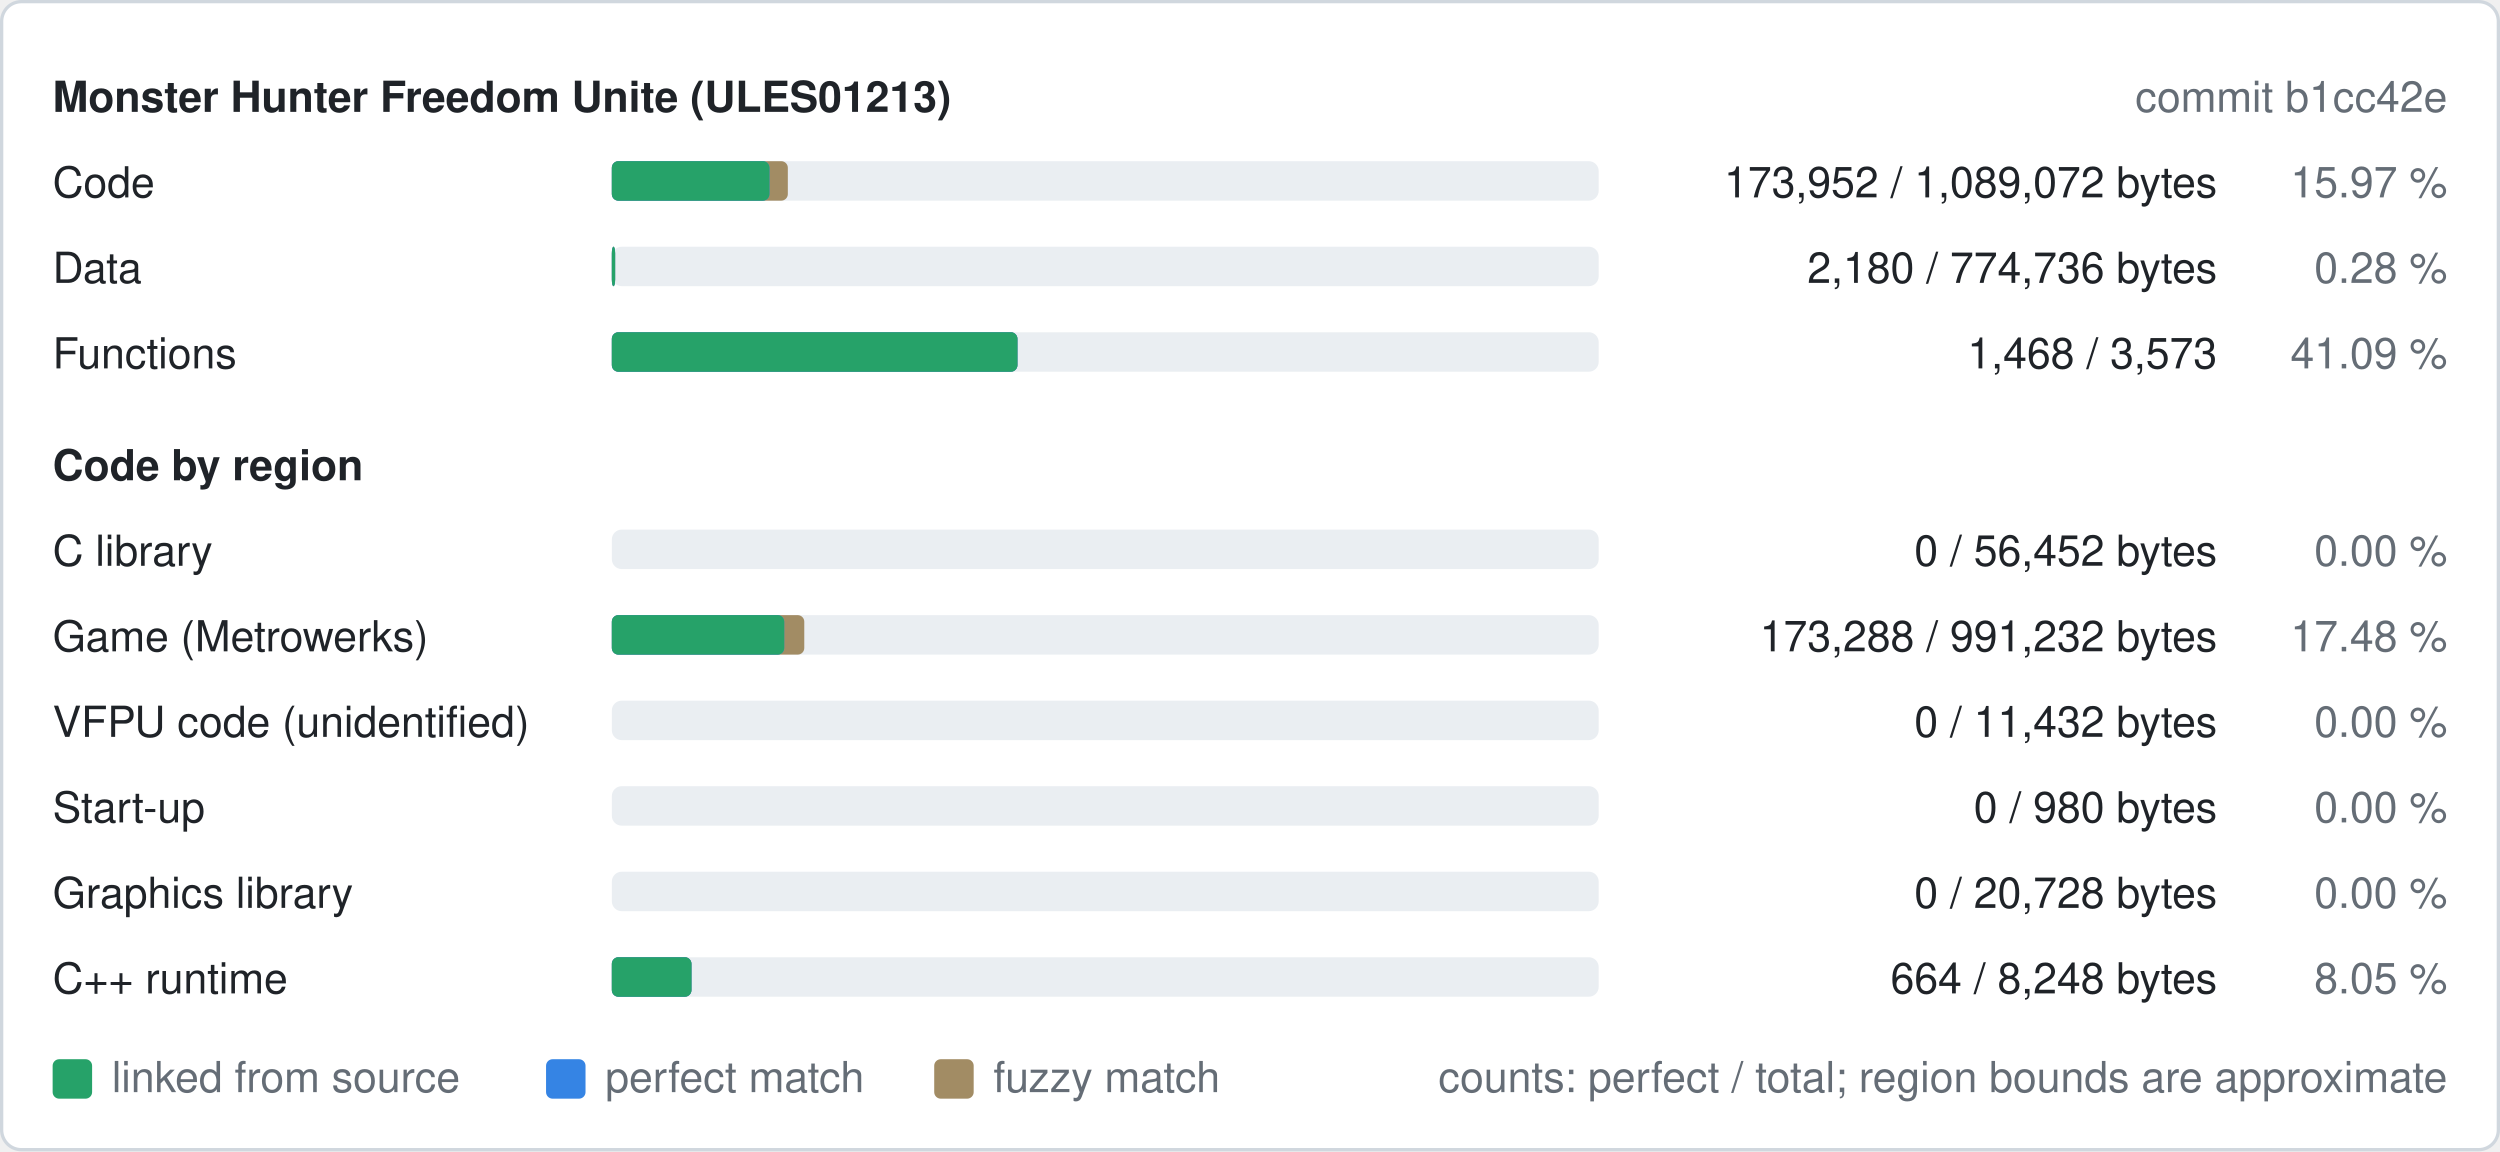
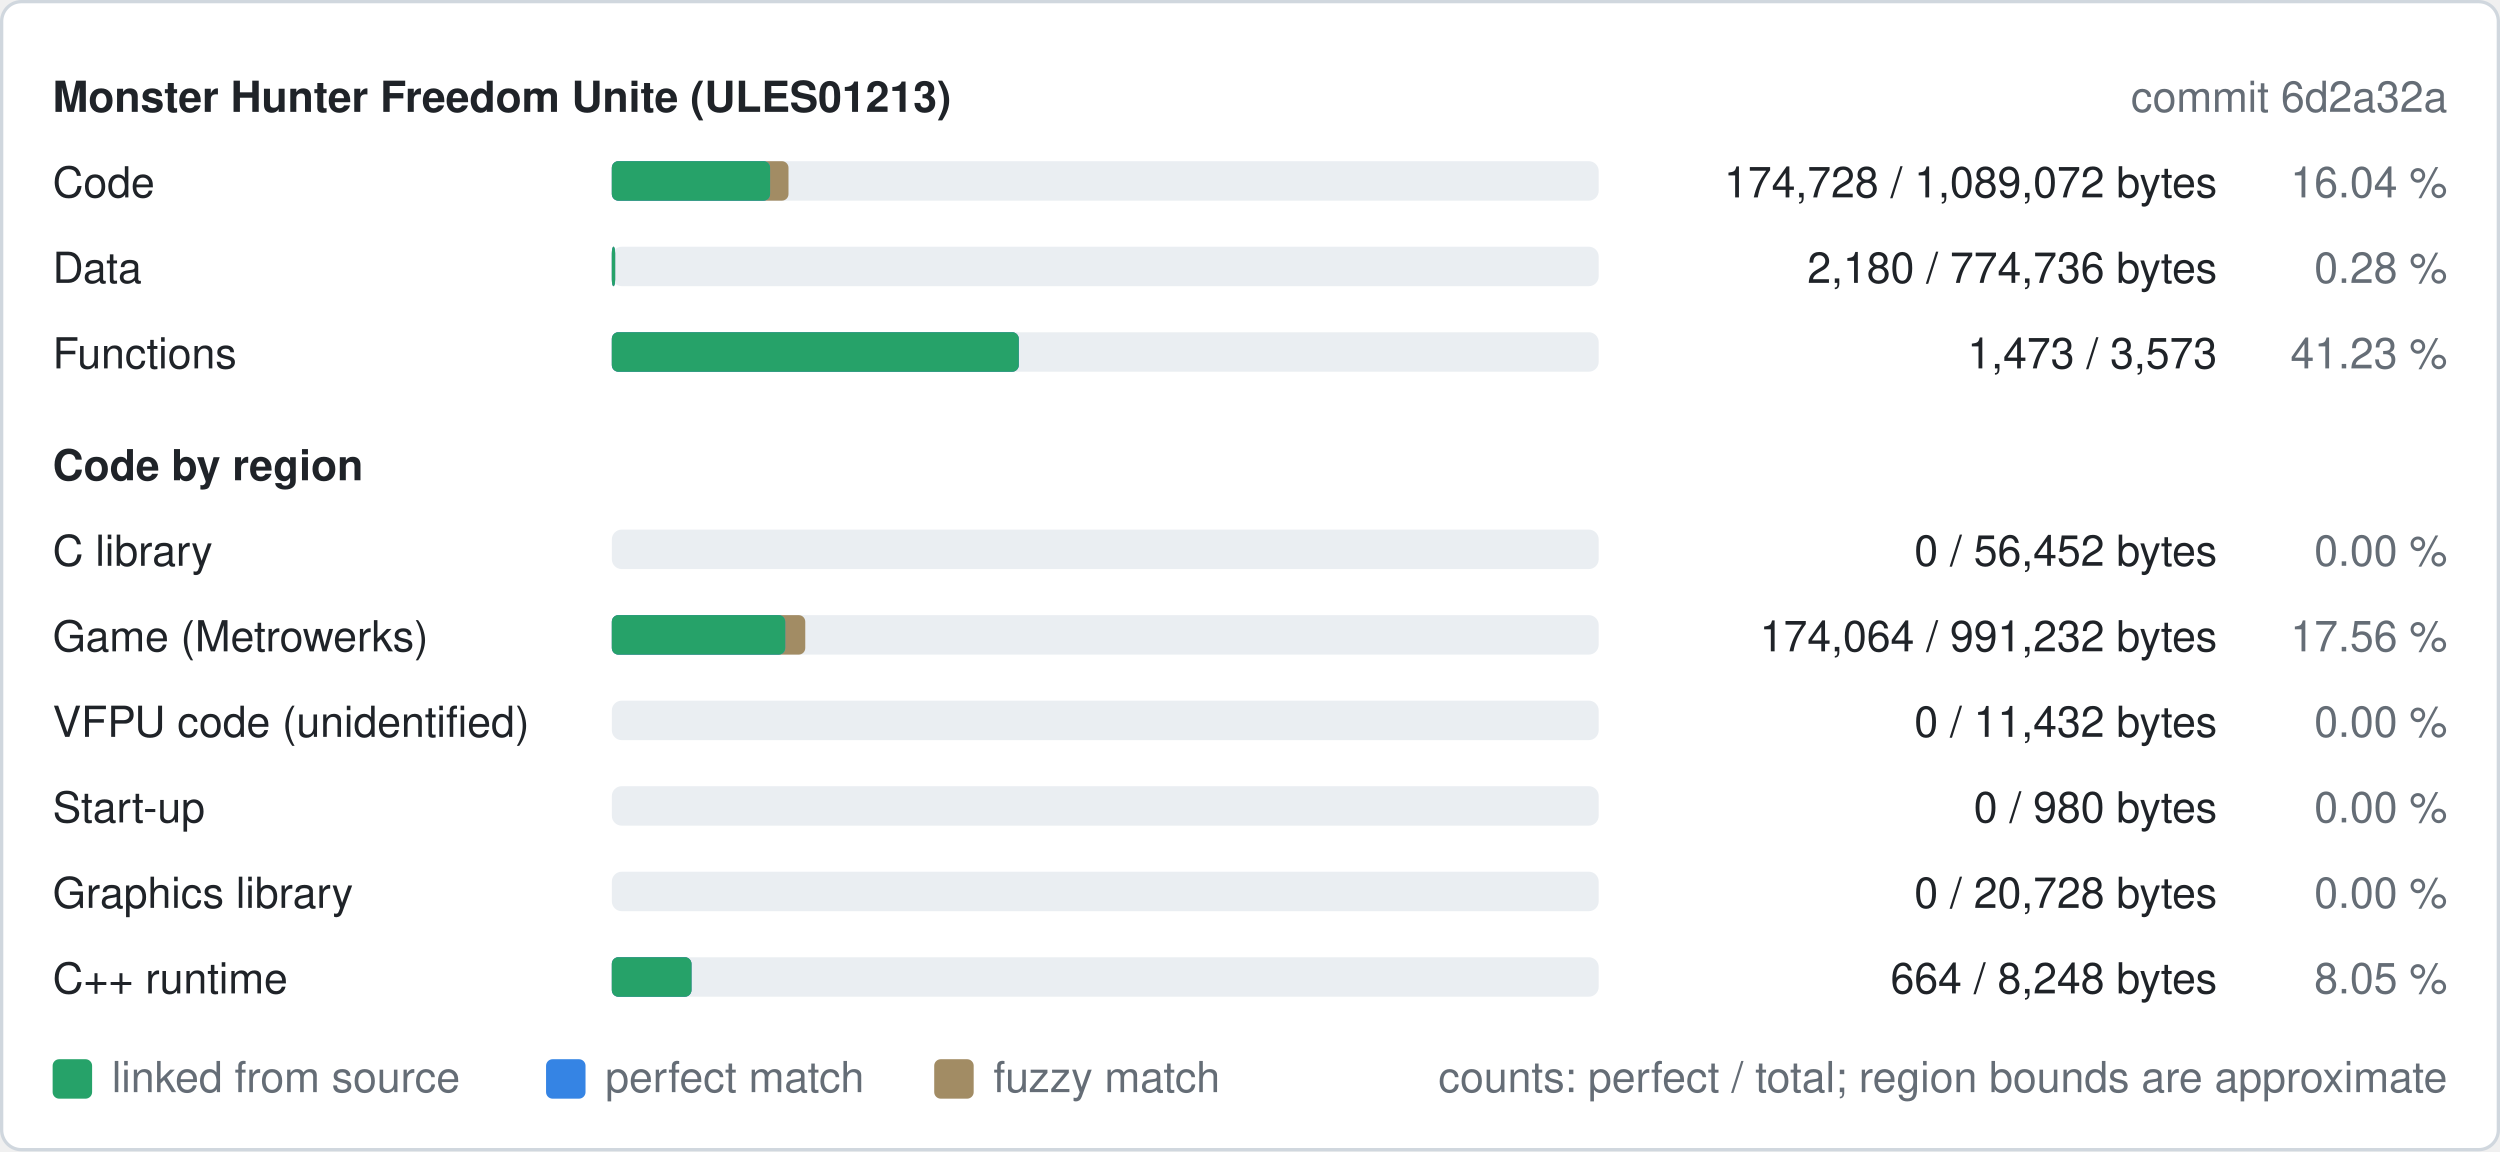
<svg xmlns="http://www.w3.org/2000/svg" width="760" height="350" viewBox="0 0 760 350" role="img" aria-label="Decompilation progress of ULES01213">
  <style>
text{font-family:-apple-system,BlinkMacSystemFont,"Segoe UI",Helvetica,Arial,sans-serif;font-size:13px}
.b{font-weight:600}
.bg{fill:#ffffff;stroke:#d0d7de}.t{fill:#1f2328}.m{fill:#656d76}.track{fill:#eaeef2}.fuzzy{fill:#a28c64}.perfect{fill:#3584e4}.linked{fill:#26a269}
@media (prefers-color-scheme: dark){.bg{fill:#0d1117;stroke:#30363d}.t{fill:#e6edf3}.m{fill:#8d96a0}.track{fill:#21262d}.fuzzy{fill:#a28c64}.perfect{fill:#3584e4}.linked{fill:#2ec27e}}
</style>
  <rect class="bg" x="0.5" y="0.5" width="759" height="349" rx="6" />
  <text class="t b" x="16" y="34">Monster Hunter Freedom Unite (ULES01213)</text>
-   <text class="m" x="744" y="34" text-anchor="end">commit b1cc42e</text>
+   <text class="m" x="744" y="34" text-anchor="end">commit 6d2a32a</text>
  <text class="t" x="16" y="60">Code</text>
  <rect class="track" x="186" y="49" width="300" height="12" rx="3" />
-   <rect class="fuzzy" x="186" y="49" width="53.5" height="12" rx="2" />
-   <rect class="perfect" x="186" y="49" width="47.9" height="12" rx="2" />
-   <rect class="linked" x="186" y="49" width="47.9" height="12" rx="2" />
-   <text class="t" x="674" y="60" text-anchor="end">173,952 / 1,089,072 bytes</text>
-   <text class="m" x="744" y="60" text-anchor="end">15.97 %</text>
+   <rect class="fuzzy" x="186" y="49" width="53.7" height="12" rx="2" />
+   <rect class="perfect" x="186" y="49" width="48.1" height="12" rx="2" />
+   <rect class="linked" x="186" y="49" width="48.1" height="12" rx="2" />
+   <text class="t" x="674" y="60" text-anchor="end">174,728 / 1,089,072 bytes</text>
+   <text class="m" x="744" y="60" text-anchor="end">16.04 %</text>
  <text class="t" x="16" y="86">Data</text>
  <rect class="track" x="186" y="75" width="300" height="12" rx="3" />
  <rect class="fuzzy" x="186" y="75" width="1.0" height="12" rx="2" />
  <rect class="perfect" x="186" y="75" width="1.0" height="12" rx="2" />
  <rect class="linked" x="186" y="75" width="1.0" height="12" rx="2" />
  <text class="t" x="674" y="86" text-anchor="end">2,180 / 774,736 bytes</text>
  <text class="m" x="744" y="86" text-anchor="end">0.28 %</text>
  <text class="t" x="16" y="112">Functions</text>
  <rect class="track" x="186" y="101" width="300" height="12" rx="3" />
-   <rect class="fuzzy" x="186" y="101" width="123.3" height="12" rx="2" />
-   <rect class="perfect" x="186" y="101" width="123.3" height="12" rx="2" />
-   <rect class="linked" x="186" y="101" width="123.3" height="12" rx="2" />
-   <text class="t" x="674" y="112" text-anchor="end">1,468 / 3,573</text>
-   <text class="m" x="744" y="112" text-anchor="end">41.09 %</text>
+   <rect class="fuzzy" x="186" y="101" width="123.7" height="12" rx="2" />
+   <rect class="perfect" x="186" y="101" width="123.7" height="12" rx="2" />
+   <rect class="linked" x="186" y="101" width="123.7" height="12" rx="2" />
+   <text class="t" x="674" y="112" text-anchor="end">1,473 / 3,573</text>
+   <text class="m" x="744" y="112" text-anchor="end">41.23 %</text>
  <text class="t b" x="16" y="146">Code by region</text>
  <text class="t" x="16" y="172">C library</text>
  <rect class="track" x="186" y="161" width="300" height="12" rx="3" />
  <text class="t" x="674" y="172" text-anchor="end">0 / 56,452 bytes</text>
  <text class="m" x="744" y="172" text-anchor="end">0.00 %</text>
  <text class="t" x="16" y="198">Game (Metrowerks)</text>
  <rect class="track" x="186" y="187" width="300" height="12" rx="3" />
-   <rect class="fuzzy" x="186" y="187" width="58.5" height="12" rx="2" />
-   <rect class="perfect" x="186" y="187" width="52.4" height="12" rx="2" />
-   <rect class="linked" x="186" y="187" width="52.4" height="12" rx="2" />
-   <text class="t" x="674" y="198" text-anchor="end">173,288 / 991,232 bytes</text>
-   <text class="m" x="744" y="198" text-anchor="end">17.48 %</text>
+   <rect class="fuzzy" x="186" y="187" width="58.8" height="12" rx="2" />
+   <rect class="perfect" x="186" y="187" width="52.7" height="12" rx="2" />
+   <rect class="linked" x="186" y="187" width="52.7" height="12" rx="2" />
+   <text class="t" x="674" y="198" text-anchor="end">174,064 / 991,232 bytes</text>
+   <text class="m" x="744" y="198" text-anchor="end">17.56 %</text>
  <text class="t" x="16" y="224">VFPU code (unidentified)</text>
  <rect class="track" x="186" y="213" width="300" height="12" rx="3" />
  <text class="t" x="674" y="224" text-anchor="end">0 / 11,432 bytes</text>
  <text class="m" x="744" y="224" text-anchor="end">0.00 %</text>
  <text class="t" x="16" y="250">Start-up</text>
  <rect class="track" x="186" y="239" width="300" height="12" rx="3" />
  <text class="t" x="674" y="250" text-anchor="end">0 / 980 bytes</text>
  <text class="m" x="744" y="250" text-anchor="end">0.00 %</text>
  <text class="t" x="16" y="276">Graphics library</text>
  <rect class="track" x="186" y="265" width="300" height="12" rx="3" />
  <text class="t" x="674" y="276" text-anchor="end">0 / 20,728 bytes</text>
  <text class="m" x="744" y="276" text-anchor="end">0.00 %</text>
  <text class="t" x="16" y="302">C++ runtime</text>
  <rect class="track" x="186" y="291" width="300" height="12" rx="3" />
  <rect class="fuzzy" x="186" y="291" width="24.2" height="12" rx="2" />
  <rect class="perfect" x="186" y="291" width="24.2" height="12" rx="2" />
  <rect class="linked" x="186" y="291" width="24.2" height="12" rx="2" />
  <text class="t" x="674" y="302" text-anchor="end">664 / 8,248 bytes</text>
  <text class="m" x="744" y="302" text-anchor="end">8.05 %</text>
  <rect class="linked" x="16" y="322" width="12" height="12" rx="2" />
  <text class="m" x="34" y="332">linked from source</text>
  <rect class="perfect" x="166" y="322" width="12" height="12" rx="2" />
  <text class="m" x="184" y="332">perfect match</text>
  <rect class="fuzzy" x="284" y="322" width="12" height="12" rx="2" />
  <text class="m" x="302" y="332">fuzzy match</text>
  <text class="m" x="744" y="332" text-anchor="end">counts: perfect / total; region bounds are approximate</text>
</svg>
